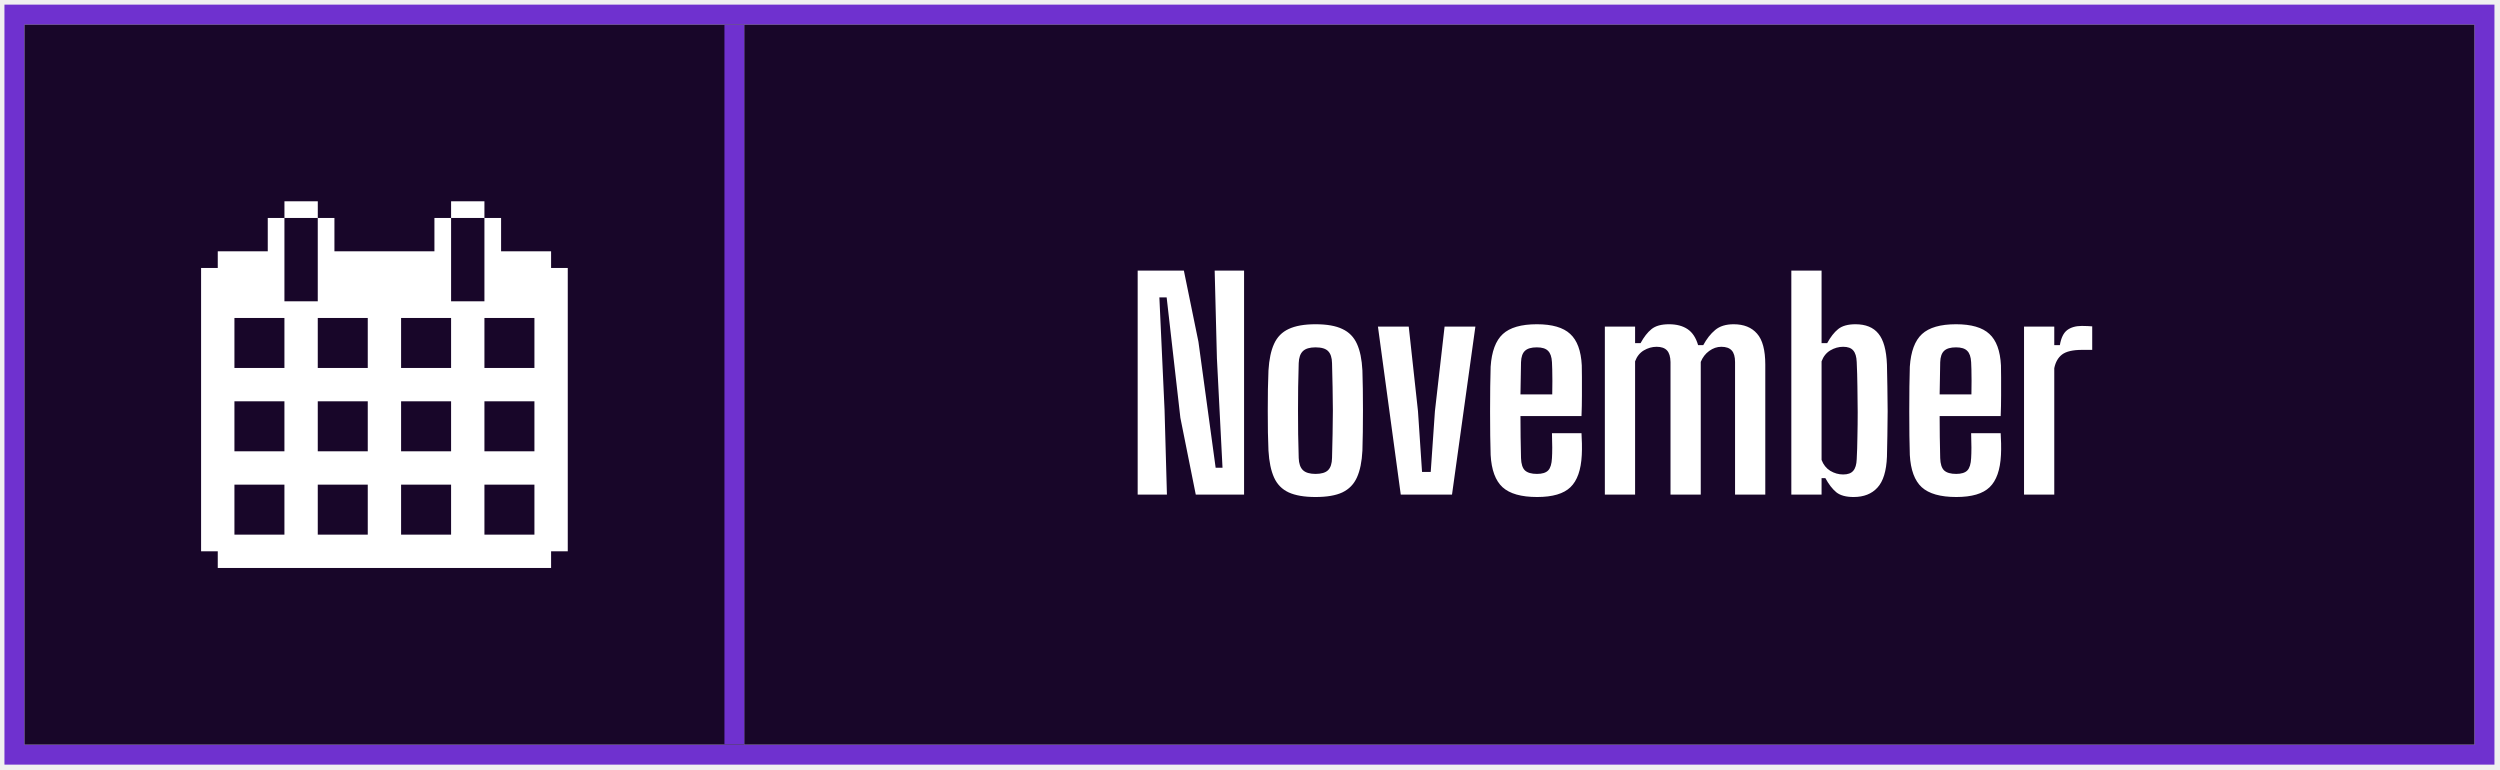
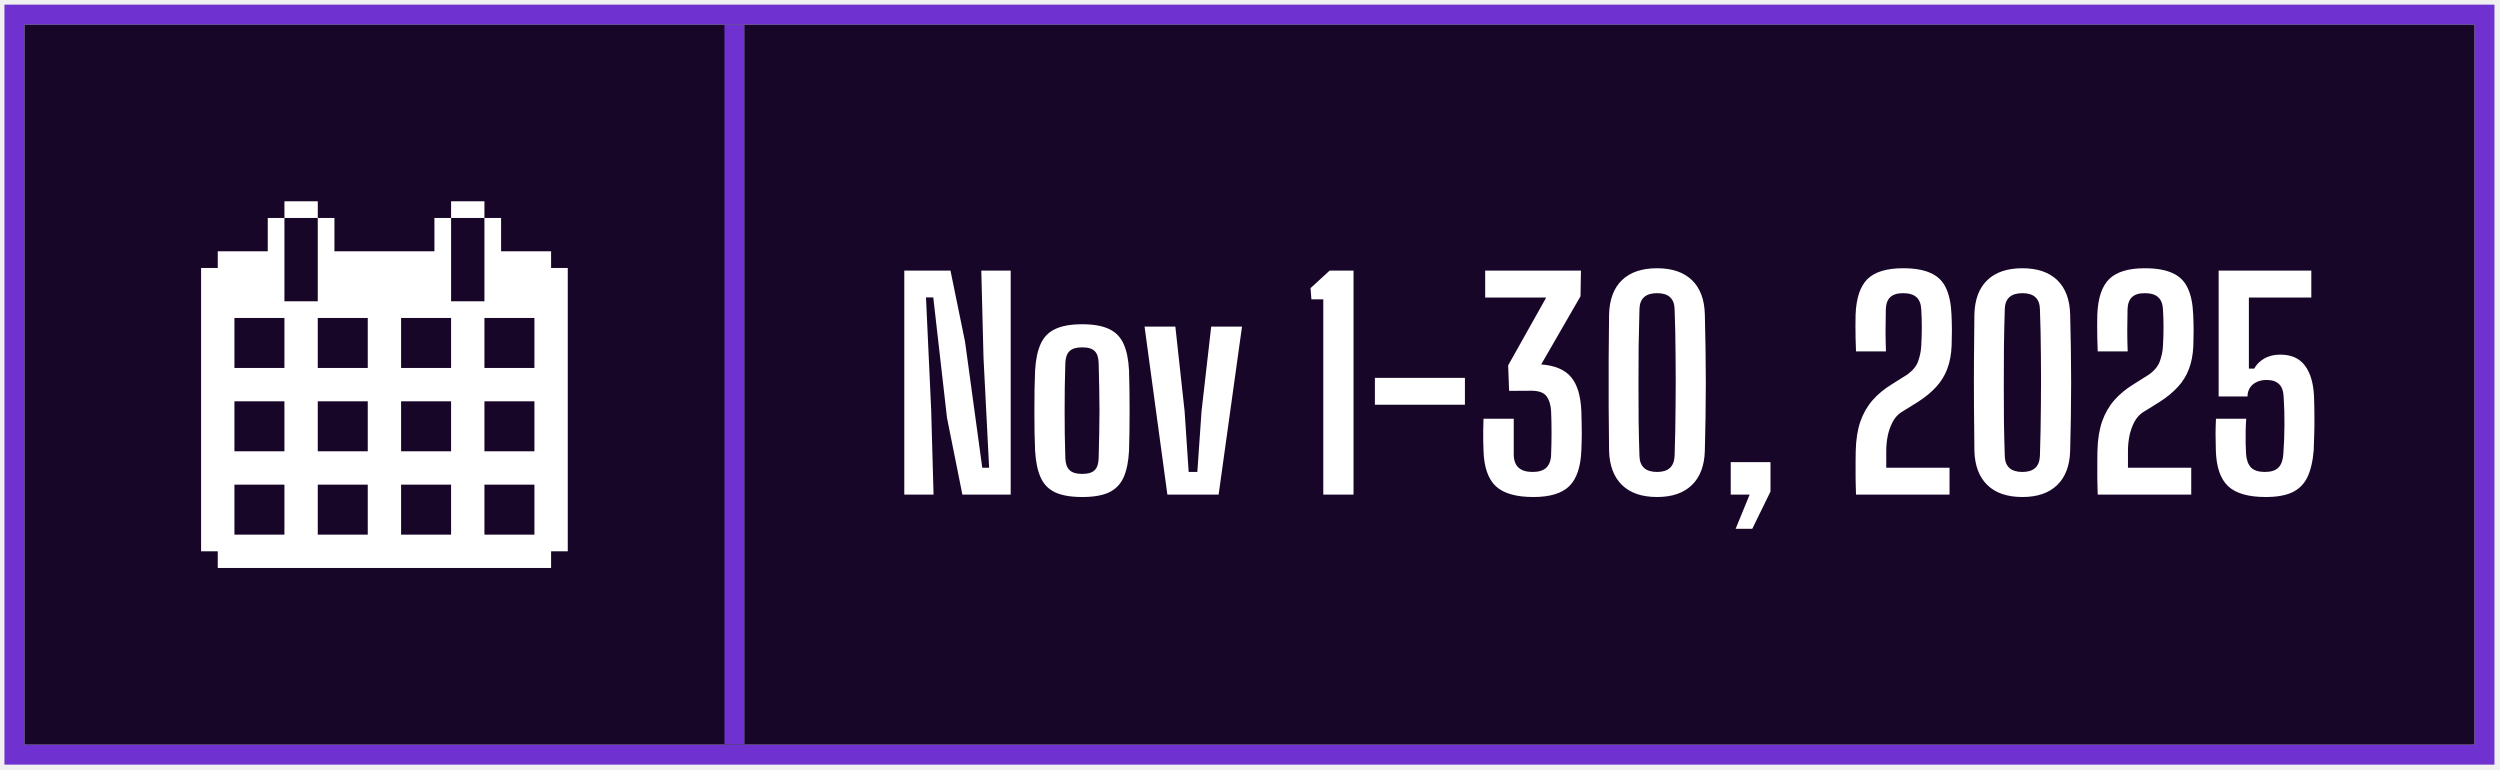
<svg xmlns="http://www.w3.org/2000/svg" width="250" height="77" viewBox="0 0 250 77" fill="none">
  <rect x="1.445" y="1.463" width="247" height="74" stroke="#6F31CF" stroke-width="2" />
  <mask id="path-2-inside-1_503_8950" fill="white">
    <path d="M2.445 2.463H74.445V74.463H2.445V2.463Z" />
  </mask>
  <path d="M2.445 2.463H74.445V74.463H2.445V2.463Z" fill="#180629" />
  <path d="M74.445 2.463H72.445V74.463H74.445H76.445V2.463H74.445Z" fill="#6F31CF" mask="url(#path-2-inside-1_503_8950)" />
  <path d="M31.779 20.129H28.445V21.796H31.779V20.129Z" fill="white" />
  <path d="M48.443 20.129H45.109V21.796H48.443V20.129Z" fill="white" />
  <path d="M55.109 26.797V25.13H50.109V21.797H48.443V30.13H45.109V21.797H43.443V25.13H33.443V21.797H31.776V30.13H28.443V21.797H26.776V25.13H21.776V26.797H20.109V55.13H21.776V56.797H55.109V55.13H56.776V26.797H55.109ZM53.443 31.797V36.797H48.443V31.797H53.443ZM53.443 45.13H48.443V40.13H53.443V45.13ZM53.443 53.464H48.443V48.464H53.443V53.464ZM23.443 48.464H28.443V53.464H23.443V48.464ZM23.443 40.13H28.443V45.13H23.443V40.13ZM45.109 45.13H40.109V40.13H45.109V45.13ZM36.776 45.13H31.776V40.13H36.776V45.13ZM31.776 48.464H36.776V53.464H31.776V48.464ZM40.109 48.464H45.109V53.464H40.109V48.464ZM45.109 36.797H40.109V31.797H45.109V36.797ZM36.776 31.797V36.797H31.776V31.797H36.776ZM28.443 36.797H23.443V31.797H28.443V36.797Z" fill="white" />
  <rect width="173" height="72" transform="translate(74.4453 2.46289)" fill="#180629" />
-   <path d="M113.767 49.463V27.063H118.387L119.843 34.175L121.565 46.775H122.251L121.691 35.827L121.467 27.063H124.407V49.463H119.577L118.037 41.777L116.665 29.737H115.937L116.455 40.979L116.693 49.463H113.767ZM131.551 49.701C130.431 49.701 129.535 49.547 128.863 49.239C128.201 48.931 127.715 48.436 127.407 47.755C127.099 47.074 126.913 46.178 126.847 45.067C126.829 44.535 126.81 43.924 126.791 43.233C126.782 42.542 126.777 41.828 126.777 41.091C126.777 40.354 126.782 39.635 126.791 38.935C126.81 38.235 126.829 37.605 126.847 37.045C126.913 35.944 127.099 35.057 127.407 34.385C127.715 33.704 128.201 33.209 128.863 32.901C129.535 32.584 130.431 32.425 131.551 32.425C132.69 32.425 133.586 32.584 134.239 32.901C134.902 33.209 135.387 33.704 135.695 34.385C136.003 35.057 136.185 35.944 136.241 37.045C136.26 37.586 136.274 38.202 136.283 38.893C136.293 39.574 136.297 40.288 136.297 41.035C136.297 41.772 136.293 42.491 136.283 43.191C136.274 43.882 136.26 44.507 136.241 45.067C136.185 46.168 136.003 47.06 135.695 47.741C135.387 48.422 134.902 48.922 134.239 49.239C133.586 49.547 132.69 49.701 131.551 49.701ZM131.551 47.391C132.139 47.391 132.559 47.265 132.811 47.013C133.063 46.761 133.194 46.355 133.203 45.795C133.231 44.974 133.25 44.171 133.259 43.387C133.278 42.603 133.287 41.824 133.287 41.049C133.287 40.274 133.278 39.5 133.259 38.725C133.25 37.941 133.231 37.138 133.203 36.317C133.194 35.766 133.063 35.365 132.811 35.113C132.569 34.861 132.149 34.735 131.551 34.735C130.973 34.735 130.553 34.861 130.291 35.113C130.03 35.365 129.89 35.766 129.871 36.317C129.853 37.138 129.834 37.941 129.815 38.725C129.806 39.509 129.801 40.288 129.801 41.063C129.801 41.838 129.806 42.617 129.815 43.401C129.834 44.185 129.853 44.983 129.871 45.795C129.89 46.355 130.03 46.761 130.291 47.013C130.553 47.265 130.973 47.391 131.551 47.391ZM140.076 49.463L137.794 32.663H140.874L141.798 41.119L142.204 47.195H143.072L143.492 41.119L144.458 32.663H147.538L145.2 49.463H140.076ZM153.712 49.701C152.125 49.701 150.972 49.374 150.254 48.721C149.544 48.068 149.148 46.994 149.064 45.501C149.045 44.969 149.031 44.32 149.022 43.555C149.012 42.78 149.008 41.973 149.008 41.133C149.008 40.284 149.012 39.467 149.022 38.683C149.031 37.899 149.045 37.227 149.064 36.667C149.166 35.146 149.572 34.058 150.282 33.405C150.991 32.752 152.125 32.425 153.684 32.425C155.214 32.425 156.325 32.747 157.016 33.391C157.716 34.026 158.103 35.076 158.178 36.541C158.187 36.793 158.192 37.19 158.192 37.731C158.201 38.263 158.201 38.874 158.192 39.565C158.192 40.246 158.178 40.928 158.15 41.609H152.046C152.046 42.29 152.05 42.981 152.06 43.681C152.078 44.372 152.092 45.081 152.102 45.809C152.12 46.397 152.251 46.808 152.494 47.041C152.746 47.274 153.147 47.391 153.698 47.391C154.22 47.391 154.594 47.274 154.818 47.041C155.042 46.808 155.168 46.397 155.196 45.809C155.214 45.529 155.224 45.174 155.224 44.745C155.224 44.316 155.214 43.84 155.196 43.317H158.15C158.168 43.569 158.182 43.914 158.192 44.353C158.201 44.782 158.196 45.165 158.178 45.501C158.103 46.994 157.725 48.068 157.044 48.721C156.372 49.374 155.261 49.701 153.712 49.701ZM152.046 39.439H155.224C155.233 38.982 155.238 38.534 155.238 38.095C155.238 37.656 155.233 37.274 155.224 36.947C155.214 36.611 155.205 36.368 155.196 36.219C155.168 35.687 155.037 35.309 154.804 35.085C154.58 34.852 154.206 34.735 153.684 34.735C153.133 34.735 152.736 34.852 152.494 35.085C152.251 35.309 152.12 35.687 152.102 36.219C152.092 36.788 152.083 37.339 152.074 37.871C152.064 38.403 152.055 38.926 152.046 39.439ZM160.485 49.463V32.663H163.509V34.315H164.055C164.391 33.699 164.755 33.232 165.147 32.915C165.548 32.588 166.131 32.425 166.897 32.425C167.653 32.425 168.273 32.588 168.759 32.915C169.244 33.242 169.594 33.774 169.809 34.511H170.327C170.663 33.886 171.059 33.382 171.517 32.999C171.974 32.616 172.59 32.425 173.365 32.425C174.382 32.425 175.161 32.738 175.703 33.363C176.253 33.979 176.529 35.01 176.529 36.457V49.463H173.505V36.205C173.505 35.673 173.393 35.286 173.169 35.043C172.945 34.8 172.599 34.679 172.133 34.679C171.703 34.679 171.297 34.819 170.915 35.099C170.541 35.37 170.261 35.734 170.075 36.191V49.463H167.051V36.205C167.041 35.673 166.925 35.286 166.701 35.043C166.477 34.8 166.131 34.679 165.665 34.679C165.217 34.679 164.787 34.8 164.377 35.043C163.975 35.286 163.686 35.65 163.509 36.135V49.463H160.485ZM185.363 49.701C184.598 49.701 184.019 49.542 183.627 49.225C183.235 48.898 182.871 48.427 182.535 47.811H182.157V49.463H179.133V27.063H182.157V34.315H182.717C183.053 33.699 183.417 33.232 183.809 32.915C184.21 32.588 184.789 32.425 185.545 32.425C186.572 32.425 187.337 32.738 187.841 33.363C188.354 33.979 188.639 35.01 188.695 36.457C188.714 37.12 188.728 37.852 188.737 38.655C188.756 39.458 188.765 40.279 188.765 41.119C188.765 41.959 188.756 42.776 188.737 43.569C188.728 44.353 188.714 45.053 188.695 45.669C188.639 47.106 188.322 48.138 187.743 48.763C187.174 49.388 186.38 49.701 185.363 49.701ZM184.313 47.447C184.78 47.447 185.116 47.326 185.321 47.083C185.536 46.84 185.652 46.453 185.671 45.921C185.708 45.23 185.732 44.488 185.741 43.695C185.76 42.892 185.769 42.066 185.769 41.217C185.769 40.358 185.76 39.504 185.741 38.655C185.732 37.806 185.708 36.989 185.671 36.205C185.652 35.673 185.536 35.286 185.321 35.043C185.116 34.8 184.78 34.679 184.313 34.679C183.865 34.679 183.436 34.8 183.025 35.043C182.624 35.286 182.334 35.65 182.157 36.135V45.991C182.334 46.467 182.624 46.831 183.025 47.083C183.436 47.326 183.865 47.447 184.313 47.447ZM195.63 49.701C194.043 49.701 192.89 49.374 192.172 48.721C191.462 48.068 191.066 46.994 190.982 45.501C190.963 44.969 190.949 44.32 190.94 43.555C190.93 42.78 190.926 41.973 190.926 41.133C190.926 40.284 190.93 39.467 190.94 38.683C190.949 37.899 190.963 37.227 190.982 36.667C191.084 35.146 191.49 34.058 192.2 33.405C192.909 32.752 194.043 32.425 195.602 32.425C197.132 32.425 198.243 32.747 198.934 33.391C199.634 34.026 200.021 35.076 200.096 36.541C200.105 36.793 200.11 37.19 200.11 37.731C200.119 38.263 200.119 38.874 200.11 39.565C200.11 40.246 200.096 40.928 200.068 41.609H193.964C193.964 42.29 193.968 42.981 193.978 43.681C193.996 44.372 194.01 45.081 194.02 45.809C194.038 46.397 194.169 46.808 194.412 47.041C194.664 47.274 195.065 47.391 195.616 47.391C196.138 47.391 196.512 47.274 196.736 47.041C196.96 46.808 197.086 46.397 197.114 45.809C197.132 45.529 197.142 45.174 197.142 44.745C197.142 44.316 197.132 43.84 197.114 43.317H200.068C200.086 43.569 200.1 43.914 200.11 44.353C200.119 44.782 200.114 45.165 200.096 45.501C200.021 46.994 199.643 48.068 198.962 48.721C198.29 49.374 197.179 49.701 195.63 49.701ZM193.964 39.439H197.142C197.151 38.982 197.156 38.534 197.156 38.095C197.156 37.656 197.151 37.274 197.142 36.947C197.132 36.611 197.123 36.368 197.114 36.219C197.086 35.687 196.955 35.309 196.722 35.085C196.498 34.852 196.124 34.735 195.602 34.735C195.051 34.735 194.654 34.852 194.412 35.085C194.169 35.309 194.038 35.687 194.02 36.219C194.01 36.788 194.001 37.339 193.992 37.871C193.982 38.403 193.973 38.926 193.964 39.439ZM202.403 49.463V32.663H205.427V34.511H205.987C206.108 33.792 206.351 33.293 206.715 33.013C207.088 32.733 207.578 32.593 208.185 32.593C208.381 32.593 208.572 32.598 208.759 32.607C208.955 32.616 209.109 32.626 209.221 32.635V34.987H208.213C207.289 34.987 206.621 35.141 206.211 35.449C205.809 35.757 205.548 36.214 205.427 36.821V49.463H202.403Z" fill="white" />
+   <path d="M90.429 49.463V27.063H95.049L96.505 34.175L98.227 46.775H98.913L98.353 35.827L98.129 27.063H101.069V49.463H96.239L94.699 41.777L93.327 29.737H92.599L93.117 40.979L93.355 49.463H90.429ZM108.213 49.701C107.093 49.701 106.197 49.547 105.525 49.239C104.863 48.931 104.377 48.436 104.069 47.755C103.761 47.074 103.575 46.178 103.509 45.067C103.491 44.535 103.472 43.924 103.453 43.233C103.444 42.542 103.439 41.828 103.439 41.091C103.439 40.354 103.444 39.635 103.453 38.935C103.472 38.235 103.491 37.605 103.509 37.045C103.575 35.944 103.761 35.057 104.069 34.385C104.377 33.704 104.863 33.209 105.525 32.901C106.197 32.584 107.093 32.425 108.213 32.425C109.352 32.425 110.248 32.584 110.901 32.901C111.564 33.209 112.049 33.704 112.357 34.385C112.665 35.057 112.847 35.944 112.903 37.045C112.922 37.586 112.936 38.202 112.945 38.893C112.955 39.574 112.959 40.288 112.959 41.035C112.959 41.772 112.955 42.491 112.945 43.191C112.936 43.882 112.922 44.507 112.903 45.067C112.847 46.168 112.665 47.06 112.357 47.741C112.049 48.422 111.564 48.922 110.901 49.239C110.248 49.547 109.352 49.701 108.213 49.701ZM108.213 47.391C108.801 47.391 109.221 47.265 109.473 47.013C109.725 46.761 109.856 46.355 109.865 45.795C109.893 44.974 109.912 44.171 109.921 43.387C109.94 42.603 109.949 41.824 109.949 41.049C109.949 40.274 109.94 39.5 109.921 38.725C109.912 37.941 109.893 37.138 109.865 36.317C109.856 35.766 109.725 35.365 109.473 35.113C109.231 34.861 108.811 34.735 108.213 34.735C107.635 34.735 107.215 34.861 106.953 35.113C106.692 35.365 106.552 35.766 106.533 36.317C106.515 37.138 106.496 37.941 106.477 38.725C106.468 39.509 106.463 40.288 106.463 41.063C106.463 41.838 106.468 42.617 106.477 43.401C106.496 44.185 106.515 44.983 106.533 45.795C106.552 46.355 106.692 46.761 106.953 47.013C107.215 47.265 107.635 47.391 108.213 47.391ZM116.738 49.463L114.456 32.663H117.536L118.46 41.119L118.866 47.195H119.734L120.154 41.119L121.12 32.663H124.2L121.862 49.463H116.738ZM132.329 49.463V29.933H131.139L131.055 28.813L132.959 27.063H135.353V49.463H132.329ZM137.49 40.475V37.787H146.492V40.475H137.49ZM153.334 49.701C151.607 49.701 150.356 49.342 149.582 48.623C148.807 47.895 148.396 46.7 148.35 45.039C148.34 44.675 148.331 44.339 148.322 44.031C148.322 43.723 148.322 43.401 148.322 43.065C148.331 42.729 148.34 42.332 148.35 41.875H151.374V45.417C151.374 46.014 151.532 46.462 151.85 46.761C152.167 47.05 152.638 47.195 153.264 47.195C153.88 47.195 154.337 47.05 154.636 46.761C154.944 46.462 155.102 46.014 155.112 45.417C155.14 44.745 155.154 44.026 155.154 43.261C155.154 42.496 155.14 41.796 155.112 41.161C155.084 40.517 154.93 40.004 154.65 39.621C154.37 39.238 153.824 39.056 153.012 39.075L150.912 39.089L150.814 36.541L154.622 29.751H148.518V27.063H158.094L158.052 29.625L154.118 36.443C155.49 36.546 156.484 36.966 157.1 37.703C157.725 38.431 158.07 39.574 158.136 41.133C158.154 41.534 158.164 41.912 158.164 42.267C158.173 42.622 158.178 42.958 158.178 43.275C158.178 43.592 158.173 43.9 158.164 44.199C158.164 44.488 158.154 44.768 158.136 45.039C158.07 46.7 157.664 47.895 156.918 48.623C156.18 49.342 154.986 49.701 153.334 49.701ZM165.71 49.701C164.189 49.701 163.018 49.3 162.196 48.497C161.375 47.694 160.946 46.551 160.908 45.067C160.89 43.602 160.876 42.099 160.866 40.559C160.857 39.019 160.857 37.479 160.866 35.939C160.876 34.399 160.89 32.901 160.908 31.445C160.946 29.952 161.375 28.808 162.196 28.015C163.018 27.222 164.189 26.825 165.71 26.825C167.213 26.825 168.375 27.222 169.196 28.015C170.018 28.808 170.447 29.952 170.484 31.445C170.512 32.546 170.536 33.671 170.554 34.819C170.573 35.967 170.582 37.12 170.582 38.277C170.582 39.434 170.573 40.582 170.554 41.721C170.536 42.86 170.512 43.975 170.484 45.067C170.447 46.551 170.018 47.694 169.196 48.497C168.375 49.3 167.213 49.701 165.71 49.701ZM165.71 47.195C166.83 47.195 167.414 46.663 167.46 45.599C167.516 43.91 167.549 42.216 167.558 40.517C167.577 38.818 167.577 37.157 167.558 35.533C167.549 33.909 167.516 32.369 167.46 30.913C167.432 29.849 166.849 29.317 165.71 29.317C164.562 29.317 163.974 29.849 163.946 30.913C163.909 32.164 163.881 33.424 163.862 34.693C163.853 35.953 163.848 37.208 163.848 38.459C163.848 39.71 163.853 40.937 163.862 42.141C163.881 43.336 163.909 44.488 163.946 45.599C163.974 46.663 164.562 47.195 165.71 47.195ZM173.563 52.879L174.963 49.463H173.073V46.215H177.049V49.155L175.229 52.879H173.563ZM185.601 49.463C185.591 49.09 185.582 48.763 185.573 48.483C185.573 48.203 185.568 47.946 185.559 47.713C185.559 47.48 185.559 47.242 185.559 46.999C185.559 46.756 185.559 46.481 185.559 46.173C185.559 45.865 185.563 45.501 185.573 45.081C185.601 43.952 185.755 42.976 186.035 42.155C186.324 41.334 186.73 40.624 187.253 40.027C187.775 39.43 188.41 38.902 189.157 38.445L190.711 37.465C191.289 37.054 191.663 36.592 191.831 36.079C192.008 35.556 192.106 35.052 192.125 34.567C192.162 33.96 192.181 33.354 192.181 32.747C192.181 32.14 192.162 31.534 192.125 30.927C192.097 30.386 191.938 29.984 191.649 29.723C191.359 29.452 190.907 29.317 190.291 29.317C189.721 29.317 189.297 29.452 189.017 29.723C188.746 29.984 188.601 30.386 188.583 30.927C188.564 31.627 188.555 32.332 188.555 33.041C188.555 33.741 188.569 34.441 188.597 35.141H185.601C185.591 34.721 185.577 34.292 185.559 33.853C185.549 33.414 185.545 32.99 185.545 32.579C185.545 32.168 185.549 31.795 185.559 31.459C185.624 29.807 186.021 28.622 186.749 27.903C187.486 27.184 188.671 26.825 190.305 26.825C191.453 26.825 192.372 26.984 193.063 27.301C193.763 27.609 194.271 28.104 194.589 28.785C194.915 29.457 195.102 30.344 195.149 31.445C195.158 31.678 195.167 31.93 195.177 32.201C195.186 32.462 195.191 32.733 195.191 33.013C195.191 33.284 195.186 33.554 195.177 33.825C195.177 34.086 195.172 34.334 195.163 34.567C195.125 35.463 194.976 36.247 194.715 36.919C194.463 37.582 194.094 38.174 193.609 38.697C193.133 39.22 192.54 39.71 191.831 40.167L190.095 41.245C189.74 41.488 189.455 41.819 189.241 42.239C189.026 42.659 188.867 43.121 188.765 43.625C188.671 44.12 188.625 44.605 188.625 45.081V46.775H194.953V49.463H185.601ZM202.242 49.701C200.72 49.701 199.549 49.3 198.728 48.497C197.906 47.694 197.477 46.551 197.44 45.067C197.421 43.602 197.407 42.099 197.398 40.559C197.388 39.019 197.388 37.479 197.398 35.939C197.407 34.399 197.421 32.901 197.44 31.445C197.477 29.952 197.906 28.808 198.728 28.015C199.549 27.222 200.72 26.825 202.242 26.825C203.744 26.825 204.906 27.222 205.728 28.015C206.549 28.808 206.978 29.952 207.016 31.445C207.044 32.546 207.067 33.671 207.086 34.819C207.104 35.967 207.114 37.12 207.114 38.277C207.114 39.434 207.104 40.582 207.086 41.721C207.067 42.86 207.044 43.975 207.016 45.067C206.978 46.551 206.549 47.694 205.728 48.497C204.906 49.3 203.744 49.701 202.242 49.701ZM202.242 47.195C203.362 47.195 203.945 46.663 203.992 45.599C204.048 43.91 204.08 42.216 204.09 40.517C204.108 38.818 204.108 37.157 204.09 35.533C204.08 33.909 204.048 32.369 203.992 30.913C203.964 29.849 203.38 29.317 202.242 29.317C201.094 29.317 200.506 29.849 200.478 30.913C200.44 32.164 200.412 33.424 200.394 34.693C200.384 35.953 200.38 37.208 200.38 38.459C200.38 39.71 200.384 40.937 200.394 42.141C200.412 43.336 200.44 44.488 200.478 45.599C200.506 46.663 201.094 47.195 202.242 47.195ZM209.772 49.463C209.763 49.09 209.754 48.763 209.744 48.483C209.744 48.203 209.74 47.946 209.73 47.713C209.73 47.48 209.73 47.242 209.73 46.999C209.73 46.756 209.73 46.481 209.73 46.173C209.73 45.865 209.735 45.501 209.744 45.081C209.772 43.952 209.926 42.976 210.206 42.155C210.496 41.334 210.902 40.624 211.424 40.027C211.947 39.43 212.582 38.902 213.328 38.445L214.882 37.465C215.461 37.054 215.834 36.592 216.002 36.079C216.18 35.556 216.278 35.052 216.296 34.567C216.334 33.96 216.352 33.354 216.352 32.747C216.352 32.14 216.334 31.534 216.296 30.927C216.268 30.386 216.11 29.984 215.82 29.723C215.531 29.452 215.078 29.317 214.462 29.317C213.893 29.317 213.468 29.452 213.188 29.723C212.918 29.984 212.773 30.386 212.754 30.927C212.736 31.627 212.726 32.332 212.726 33.041C212.726 33.741 212.74 34.441 212.768 35.141H209.772C209.763 34.721 209.749 34.292 209.73 33.853C209.721 33.414 209.716 32.99 209.716 32.579C209.716 32.168 209.721 31.795 209.73 31.459C209.796 29.807 210.192 28.622 210.92 27.903C211.658 27.184 212.843 26.825 214.476 26.825C215.624 26.825 216.544 26.984 217.234 27.301C217.934 27.609 218.443 28.104 218.76 28.785C219.087 29.457 219.274 30.344 219.32 31.445C219.33 31.678 219.339 31.93 219.348 32.201C219.358 32.462 219.362 32.733 219.362 33.013C219.362 33.284 219.358 33.554 219.348 33.825C219.348 34.086 219.344 34.334 219.334 34.567C219.297 35.463 219.148 36.247 218.886 36.919C218.634 37.582 218.266 38.174 217.78 38.697C217.304 39.22 216.712 39.71 216.002 40.167L214.266 41.245C213.912 41.488 213.627 41.819 213.412 42.239C213.198 42.659 213.039 43.121 212.936 43.625C212.843 44.12 212.796 44.605 212.796 45.081V46.775H219.124V49.463H209.772ZM226.568 49.701C224.841 49.701 223.59 49.342 222.816 48.623C222.041 47.895 221.63 46.7 221.584 45.039C221.565 44.442 221.556 43.9 221.556 43.415C221.556 42.92 221.57 42.407 221.598 41.875H224.622C224.594 42.239 224.575 42.636 224.566 43.065C224.566 43.485 224.566 43.905 224.566 44.325C224.575 44.736 224.589 45.1 224.608 45.417C224.654 46.014 224.822 46.462 225.112 46.761C225.41 47.05 225.868 47.195 226.484 47.195C227.1 47.195 227.552 47.05 227.842 46.761C228.131 46.462 228.294 46.014 228.332 45.417C228.406 44.409 228.444 43.434 228.444 42.491C228.453 41.539 228.425 40.582 228.36 39.621C228.332 39.07 228.178 38.664 227.898 38.403C227.618 38.132 227.207 37.997 226.666 37.997C226.274 37.997 225.938 38.067 225.658 38.207C225.378 38.338 225.158 38.524 225 38.767C224.841 39.01 224.757 39.304 224.748 39.649H221.864V27.063H231.132V29.751H224.888V36.863H225.42C225.625 36.471 225.952 36.14 226.4 35.869C226.857 35.598 227.398 35.463 228.024 35.463C229.125 35.463 229.946 35.827 230.488 36.555C231.029 37.274 231.332 38.277 231.398 39.565C231.426 40.228 231.44 40.872 231.44 41.497C231.449 42.113 231.444 42.72 231.426 43.317C231.416 43.905 231.398 44.479 231.37 45.039C231.276 46.15 231.062 47.05 230.726 47.741C230.39 48.422 229.886 48.922 229.214 49.239C228.551 49.547 227.669 49.701 226.568 49.701Z" fill="white" />
</svg>
